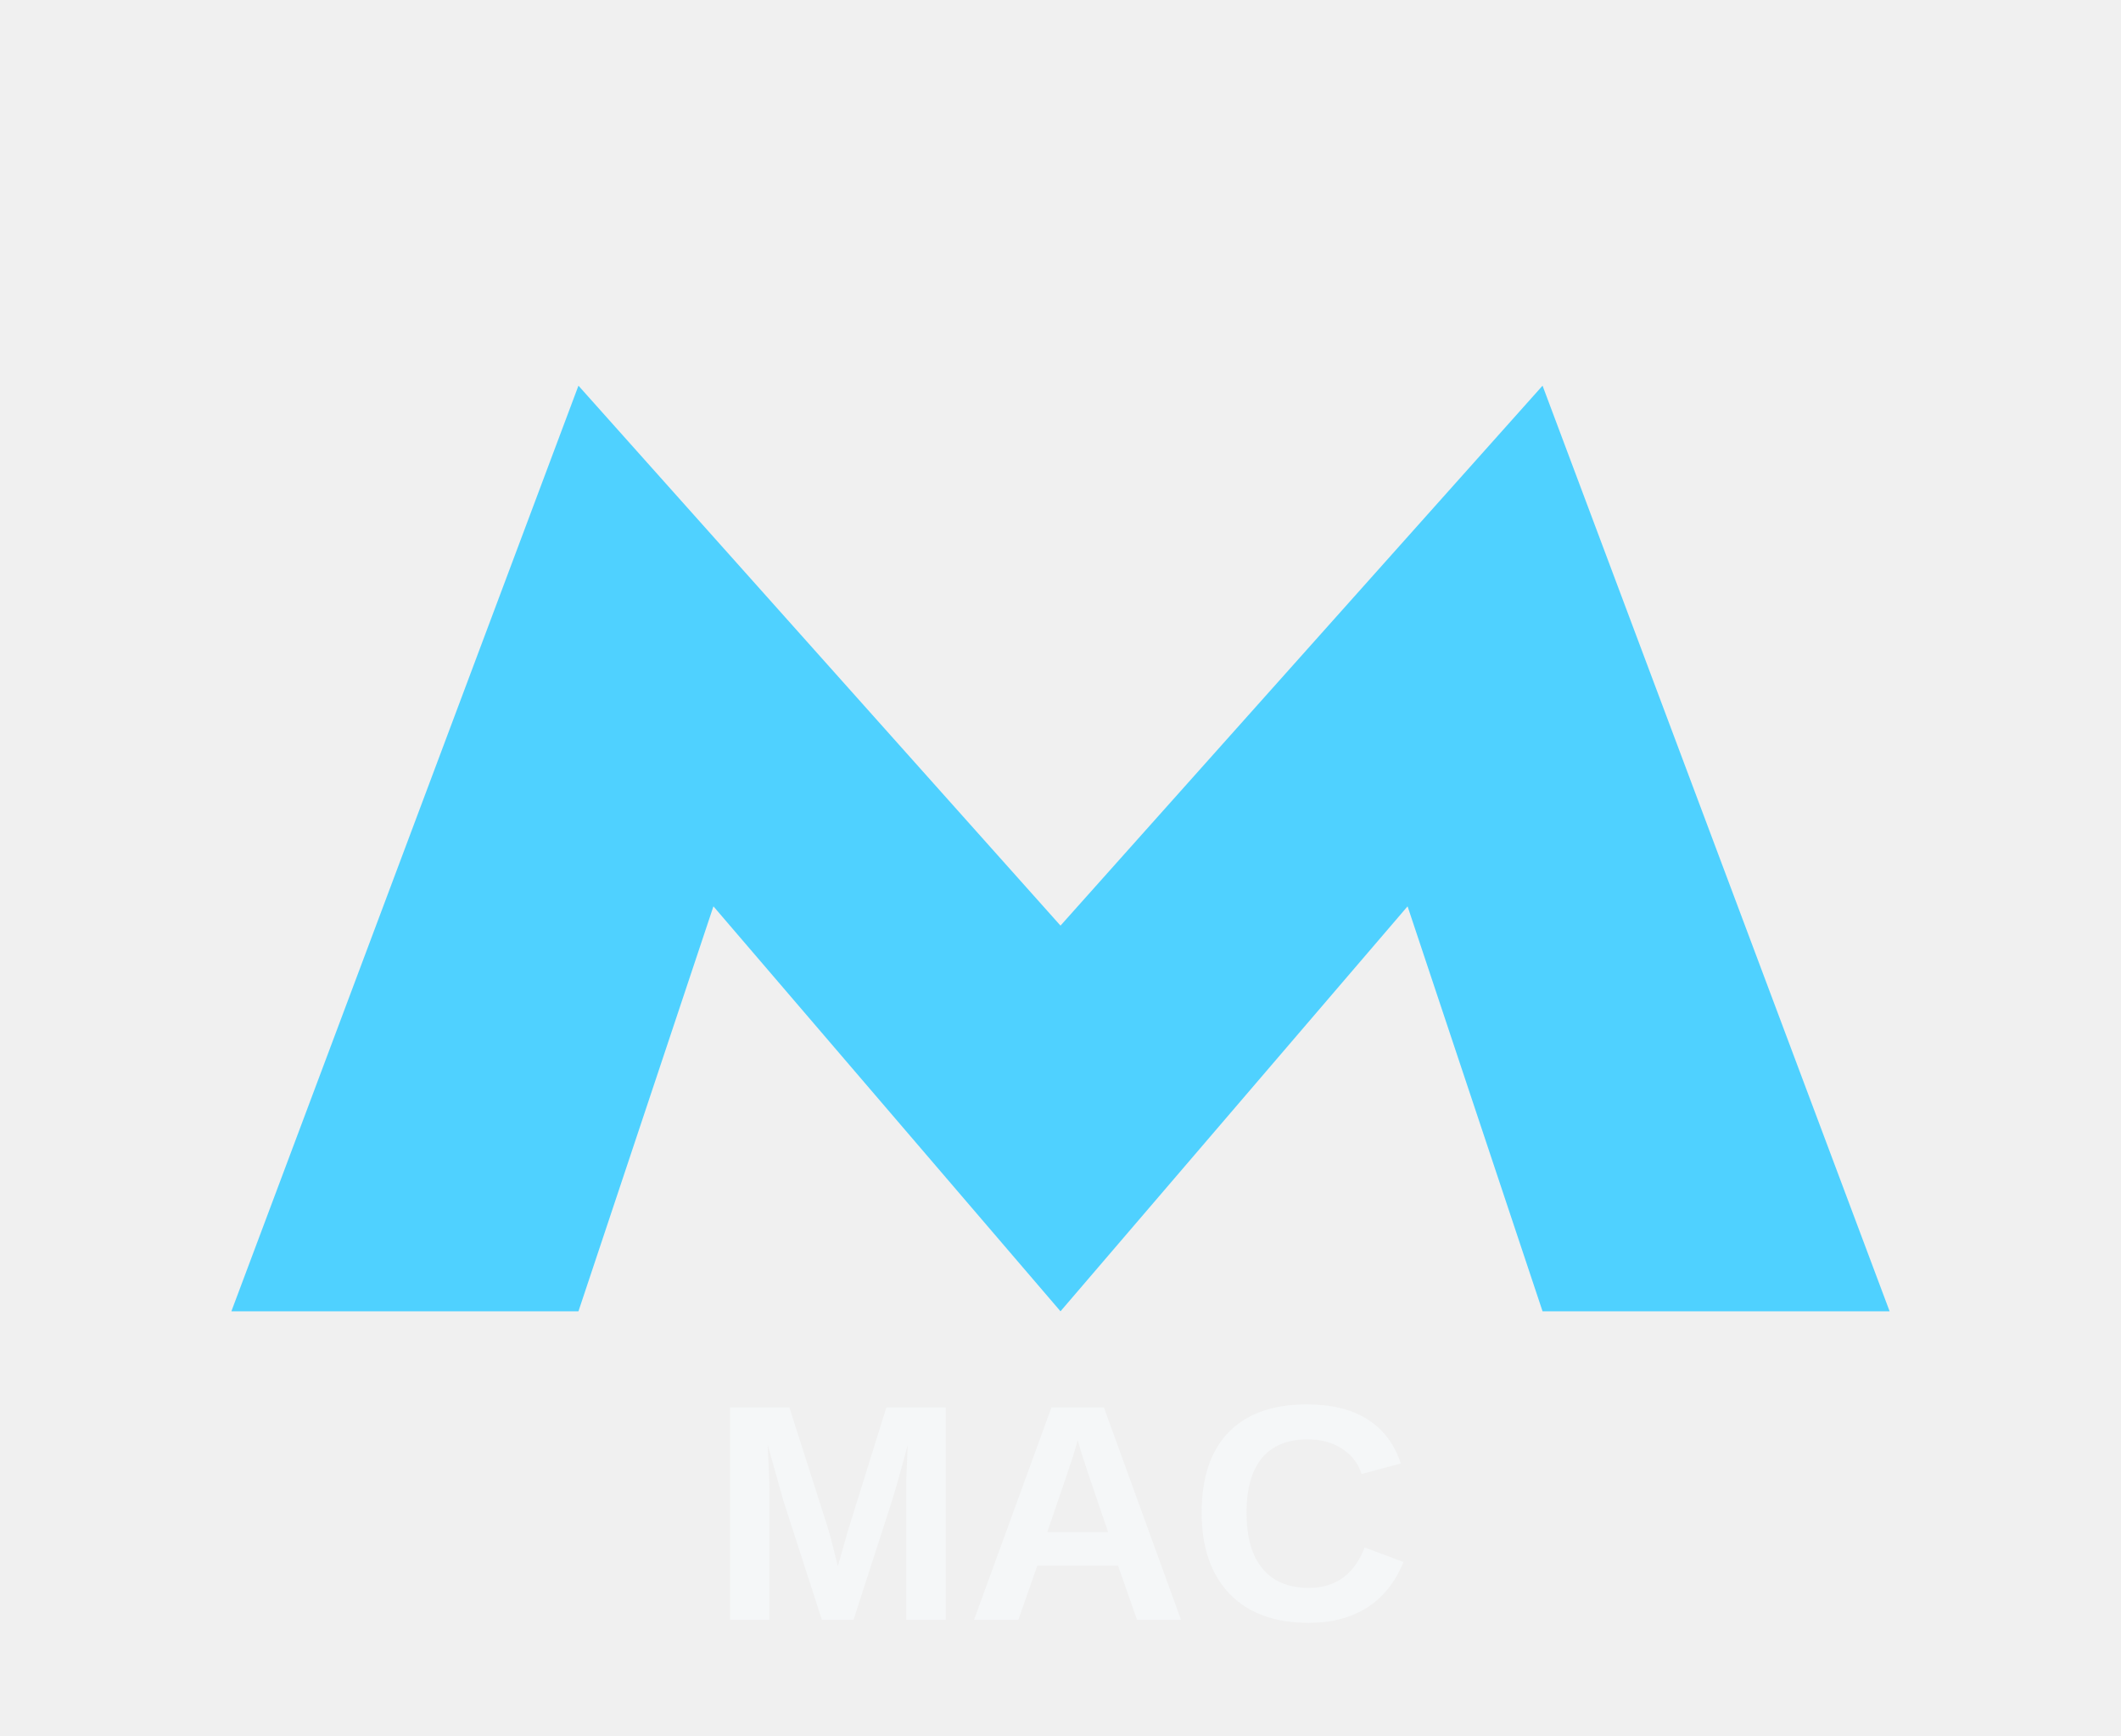
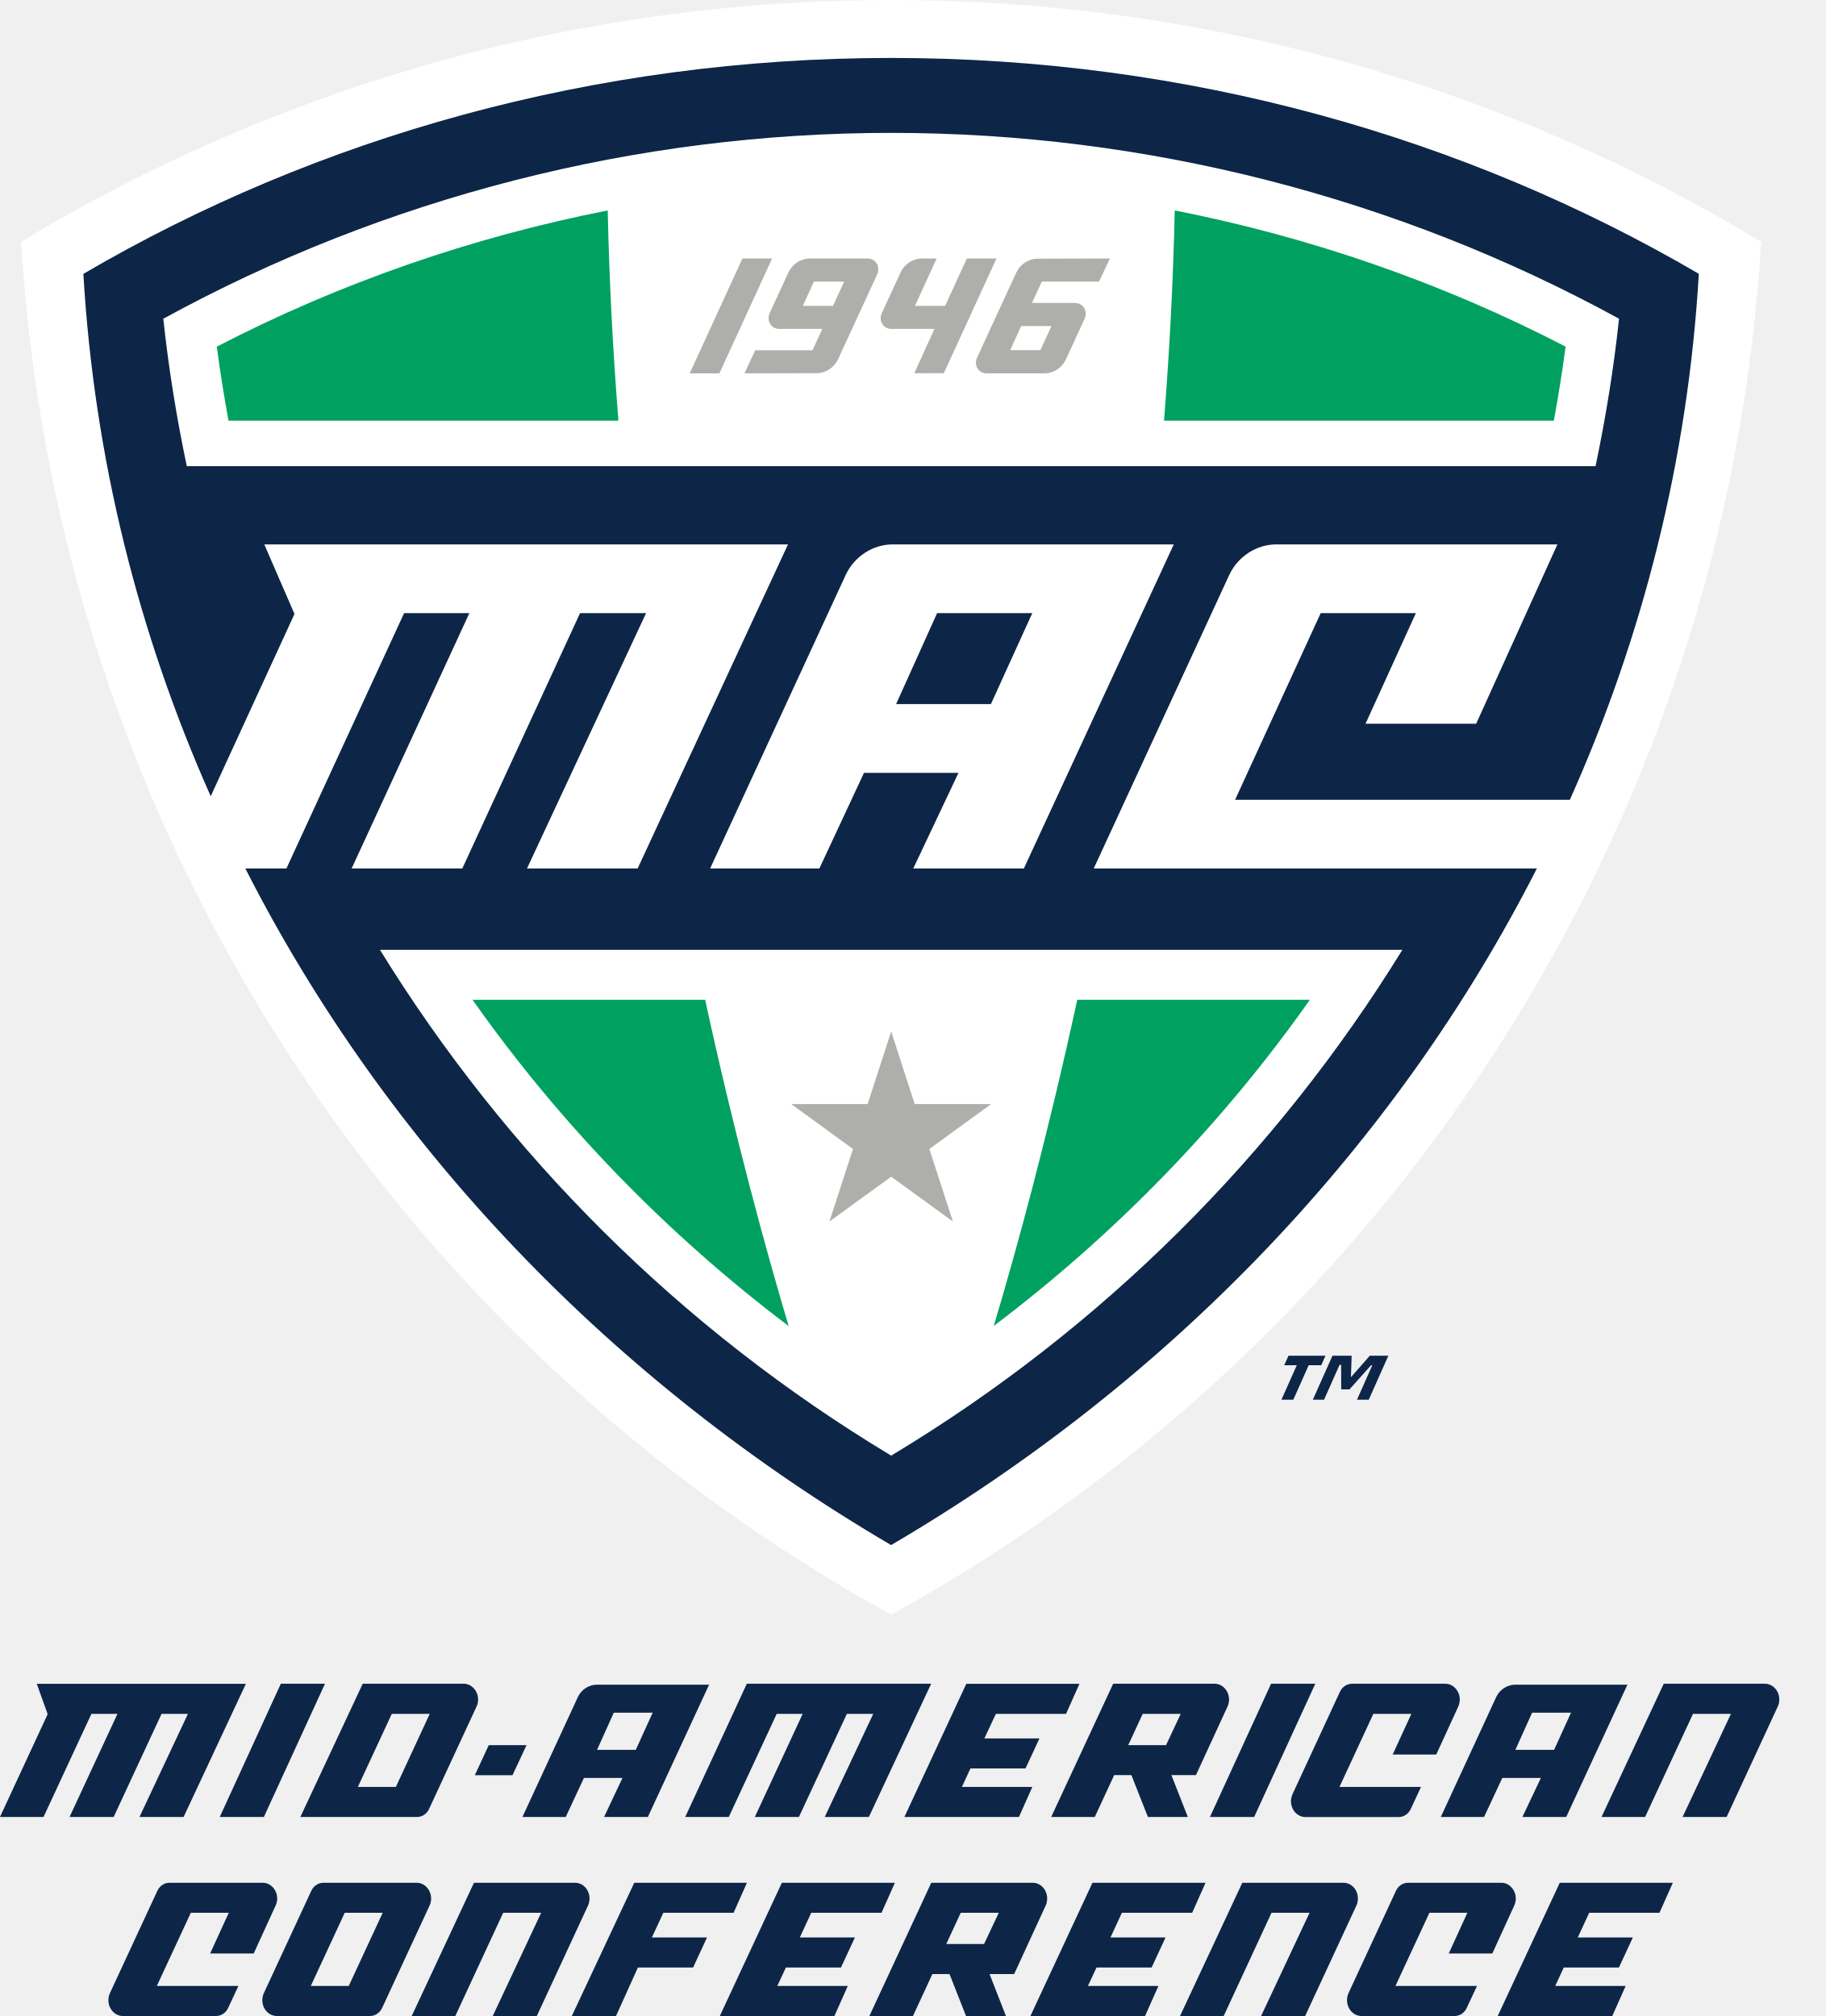
- <svg xmlns="http://www.w3.org/2000/svg" viewBox="0 0 110 90">
-   <path d="M12 68 30 20l25 28 25-28 18 48H80L73 47 55 68 37 47 30 68H12z" fill="#4fd1ff" />
-   <text x="55" y="84" text-anchor="middle" font-family="Arial Black,Arial,sans-serif" font-size="16" font-weight="900" fill="#f5f7f8">MAC</text>
+ <svg xmlns="http://www.w3.org/2000/svg" enable-background="new 0 0 233.333 257.677" xml:space="preserve" height="257.68px" viewBox="0 0 233.333 257.677" width="233.33px" version="1.1" y="0px" x="0px">
+   <g style="">
+     <g fill="none">
+       <rect height="215.01" width="233.33" y="0" x="0" />
+       <rect height="215.01" width="227.39" y="0" x="0" />
+       <rect height="215.01" width="233.33" y="0" x="0" />
+     </g>
+     <path fill="#0d2647" d="m46.355 215.21l-7.97 17.03h14.91c0.682 0 1.268-0.42 1.547-1.04l6.076-13.11c0.126-0.27 0.185-0.57 0.18-0.89-0.009-1.09-0.839-1.99-1.846-1.99h-12.897zm-10.466 0l-7.805 17.03h5.639l7.808-17.03h-5.642zm59.554 0l-7.873 17.03h5.567l6.125-13.18h3.318l-6.113 13.18h5.633l6.13-13.18h3.37l-6.2 13.18h5.64l7.96-17.03h-23.557zm46.817 0l-7.92 17.03h5.57l2.48-5.35h2.2l2.11 5.35h5.1l-2.1-5.35h3.14l4.05-8.8c0.12-0.27 0.18-0.57 0.18-0.89-0.02-1.09-0.84-1.99-1.84-1.99h-12.97zm20.18 0l-7.81 17.03h5.65l7.81-17.03h-5.65zm10.35 0c-0.68 0-1.28 0.43-1.56 1.05l-6.07 13.11c-0.11 0.27-0.18 0.57-0.18 0.88 0.02 1.11 0.84 2 1.85 2h11.91c0.69 0 1.28-0.43 1.56-1.05l1.3-2.8h-10.42l4.33-9.34h4.86l-2.39 5.2h5.57l2.83-6.17c0.1-0.27 0.18-0.57 0.18-0.89-0.02-1.09-0.85-1.99-1.86-1.99h-11.91zm39.83 0l-7.95 17.03h5.57l6.12-13.18h4.85l-6.18 13.18h5.63l6.55-14.15c0.13-0.27 0.19-0.57 0.18-0.89-0.01-1.09-0.83-1.99-1.85-1.99h-12.92zm-207.92 0.01l1.391 3.88-6.094 13.14h5.566l6.12-13.18h3.328l-6.121 13.18h5.636l6.121-13.18h3.371l-6.193 13.18h5.639l7.959-17.02h-26.723zm118.79 0l-7.91 17.02h14.64l1.71-3.84h-9l1.09-2.36h7.04l1.78-3.84h-7.04l1.47-3.14h8.97l1.71-3.84h-14.46zm-47.199 0.11c-1.055 0-2.011 0.65-2.441 1.58l-7.082 15.33h5.529l2.33-4.99h4.924l-2.352 4.99h5.596l7.826-16.91h-14.33zm117.36 0c-1.05 0-2 0.65-2.44 1.58l-7.08 15.33h5.53l2.33-4.99h4.93l-2.36 4.99h5.6l7.82-16.91h-14.33zm-115.21 3.58h4.968l-2.158 4.75h-4.949l2.139-4.75zm117.36 0h4.97l-2.16 4.75h-4.95l2.14-4.75zm-145.73 0.15h4.848l-4.328 9.34h-4.857l4.337-9.34zm95.964 0h4.86l-1.88 4h-4.83l1.85-4zm-83.573 4l-1.779 3.84h4.812l1.795-3.84h-4.828zm-40.801 17.59c-0.681 0-1.272 0.42-1.556 1.04l-6.077 13.11c-0.118 0.27-0.175 0.57-0.175 0.88 0.014 1.11 0.84 2 1.851 2h11.906c0.688 0 1.272-0.43 1.557-1.05l1.301-2.79h-10.426l4.342-9.35h4.851l-2.382 5.2h5.57l2.82-6.17c0.114-0.27 0.19-0.57 0.182-0.88-0.014-1.1-0.845-1.99-1.846-1.99h-11.918zm19.682 0c-0.691 0-1.28 0.42-1.565 1.04l-6.08 13.11c-0.116 0.27-0.173 0.56-0.173 0.88 0.013 1.11 0.842 2 1.845 2h11.92c0.682 0 1.27-0.43 1.555-1.05l6.074-13.11c0.113-0.27 0.181-0.57 0.176-0.88-0.014-1.1-0.841-1.99-1.842-1.99h-11.91zm19.228 0l-7.955 17.03h5.573l6.115-13.19h4.851l-6.183 13.19h5.633l6.562-14.16c0.112-0.27 0.177-0.57 0.172-0.89-0.012-1.09-0.832-1.98-1.842-1.98h-12.926zm20.487 0l-7.981 17.03h5.649l2.797-6.2h7.056l1.774-3.84h-7.043l1.461-3.15h8.98l1.705-3.84h-14.398zm18.863 0l-7.93 17.03h14.644l1.71-3.84h-9.006l1.096-2.36h7.04l1.78-3.84h-7.04l1.46-3.15h8.98l1.71-3.84h-14.444zm19.094 0l-7.91 17.03h5.57l2.48-5.36h2.19l2.11 5.36h5.1l-2.09-5.36h3.14l4.05-8.8c0.12-0.27 0.17-0.57 0.17-0.89-0.01-1.09-0.84-1.98-1.84-1.98h-12.97zm20.6 0l-7.93 17.03h14.65l1.71-3.84h-9.01l1.1-2.36h7.04l1.78-3.84h-7.04l1.46-3.15h8.98l1.71-3.84h-14.45zm19.15 0l-7.96 17.03h5.58l6.11-13.19h4.86l-6.19 13.19h5.63l6.57-14.16c0.11-0.27 0.18-0.57 0.17-0.89-0.01-1.09-0.83-1.98-1.84-1.98h-12.93zm21.19 0c-0.69 0-1.28 0.42-1.56 1.04l-6.08 13.11c-0.11 0.27-0.17 0.57-0.17 0.88 0.02 1.11 0.83 2 1.85 2h11.91c0.68 0 1.27-0.43 1.55-1.05l1.3-2.79h-10.42l4.34-9.35h4.85l-2.38 5.2h5.57l2.82-6.17c0.11-0.27 0.19-0.57 0.18-0.88-0.02-1.1-0.85-1.99-1.85-1.99h-11.91zm19.38 0l-7.93 17.03h14.64l1.71-3.84h-9l1.09-2.36h7.05l1.78-3.84h-7.04l1.46-3.15h8.98l1.71-3.84h-14.45zm-155.28 3.84h4.851l-4.338 9.35h-4.851l4.338-9.35zm78.725 0h4.86l-1.88 3.99h-4.83l1.85-3.99z" />
+     <path fill="#fff" d="m2.694 30.9c4.591 75.7 48.302 140.85 111.2 175.48 62.88-34.63 106.59-99.78 111.18-175.48-32.45-19.609-70.49-30.9-111.18-30.9-40.696 0-78.742 11.291-111.2 30.9" />
+     <path fill="#0d2647" d="m157.11 73.456c1.066-2.27 3.41-3.873 5.996-3.873h35.926l-10.383 22.921h-14.138l6.433-14.137h-12.164l-10.936 23.855h42.781c9.35-20.896 15.1-43.525 16.48-67.226-29.87-17.468-65.26-27.593-103.22-27.593-37.963 0-73.366 10.125-103.23 27.598 1.375 23.525 7.034 46.001 16.274 66.771l10.706-23.298-3.859-8.889h66.926l-19.215 41.422h-14.138l15.216-32.638h-8.436l-15.049 32.638h-14.142l15.045-32.638h-8.341l-15.04 32.638h-5.249c18.086 35.564 46.862 65.575 82.528 86.479 35.668-20.904 64.44-50.915 82.526-86.479h-56.631l17.332-37.549z" />
+     <path fill="#fff" d="m113.89 16.982c-32.56 0-64.637 8.219-93.023 23.756 0.682 6.36 1.701 12.64 3.002 18.84h180.04c1.3-6.2 2.32-12.482 3-18.842-28.39-15.537-60.46-23.754-93.02-23.754zm-65.335 104.42c16.092 26.1 38.344 48.43 65.335 64.65 26.99-16.22 49.24-38.54 65.33-64.65h-130.66z" />
+     <path fill="#00a160" d="m77.664 26.895c-17.374 3.418-34.22 9.26-49.959 17.41 0.415 3.174 0.926 6.331 1.5 9.463h49.826c-0.695-8.767-1.169-17.749-1.367-26.873zm72.466 0.001c-0.2 9.122-0.68 18.106-1.37 26.872h49.82c0.57-3.137 1.08-6.29 1.5-9.467-15.73-8.145-32.58-13.989-49.95-17.405zm-89.745 100.89c11.136 15.79 24.749 29.88 40.405 41.71-2.922-9.8-6.863-24.16-10.673-41.71h-29.732zm77.285 0c-3.81 17.54-7.74 31.9-10.67 41.69 15.65-11.82 29.27-25.9 40.4-41.69h-29.73z" />
+     <path fill="#aeafaa" d="m94.883 33.037l-6.738 14.682h3.794l6.737-14.682h-3.793zm8.617 0c-1.17 0-2.22 0.716-2.72 1.736l-2.411 5.231c-0.082 0.169-0.13 0.357-0.144 0.551-0.067 0.822 0.546 1.484 1.367 1.484h5.498l-1.26 2.729h-7.312l-1.381 2.951 9.223-0.024c1.17 0 2.22-0.716 2.72-1.732l5.02-10.883c0.07-0.173 0.13-0.36 0.14-0.555 0.07-0.822-0.54-1.488-1.37-1.488h-7.37zm14.33 0c-1.17 0-2.22 0.716-2.72 1.736l-2.41 5.231c-0.08 0.168-0.13 0.357-0.15 0.551-0.06 0.822 0.55 1.484 1.37 1.484h5.5l-2.58 5.666 3.78-0.01 6.73-14.658h-3.79l-2.77 6.049h-3.86l2.77-6.049h-1.87zm24.01 0l-9.23 0.025c-1.17 0-2.22 0.718-2.71 1.733l-5.02 10.883c-0.08 0.171-0.14 0.355-0.16 0.554-0.06 0.822 0.55 1.487 1.38 1.487h7.37c1.17 0 2.23-0.718 2.73-1.733l2.4-5.23c0.08-0.174 0.13-0.36 0.15-0.555 0.06-0.82-0.55-1.484-1.37-1.484h-5.5l1.26-2.725h7.31l1.39-2.955zm-37.83 2.959h3.87l-1.42 3.09h-3.86l1.41-3.09zm26.5 5.674h3.86l-1.41 3.09h-3.86l1.41-3.09zm-16.62 90.17l-3.01 9.28h-9.76l7.89 5.74-3.01 9.27 7.89-5.73 7.89 5.73-3.01-9.27 7.89-5.74h-9.76l-3.01-9.28z" />
+     <path fill="#0d2647" d="m168.85 174.5h-1.604l-1.964 4.405h-1.52l1.965-4.405h-1.607l0.543-1.217h4.73l-0.543 1.217zm6.076 4.405h-1.506l1.953-4.397h-0.16l-2.752 3.08h-1.06l-0.005-3.135h-0.204l-1.981 4.452h-1.431l2.505-5.622h2.45l-0.089 2.746 2.408-2.746h2.373l-2.501 5.622z" />
+     <path fill="#fff" d="m114.08 69.583c-2.582 0-4.928 1.602-5.989 3.873l-17.337 37.549h13.961l5.7-12.222h12.077l-5.78 12.222h14.133l19.161-41.422h-35.926zm12.554 20.411h-12.115l5.24-11.627h12.165l-5.29 11.627z" />
+   </g>
</svg>
